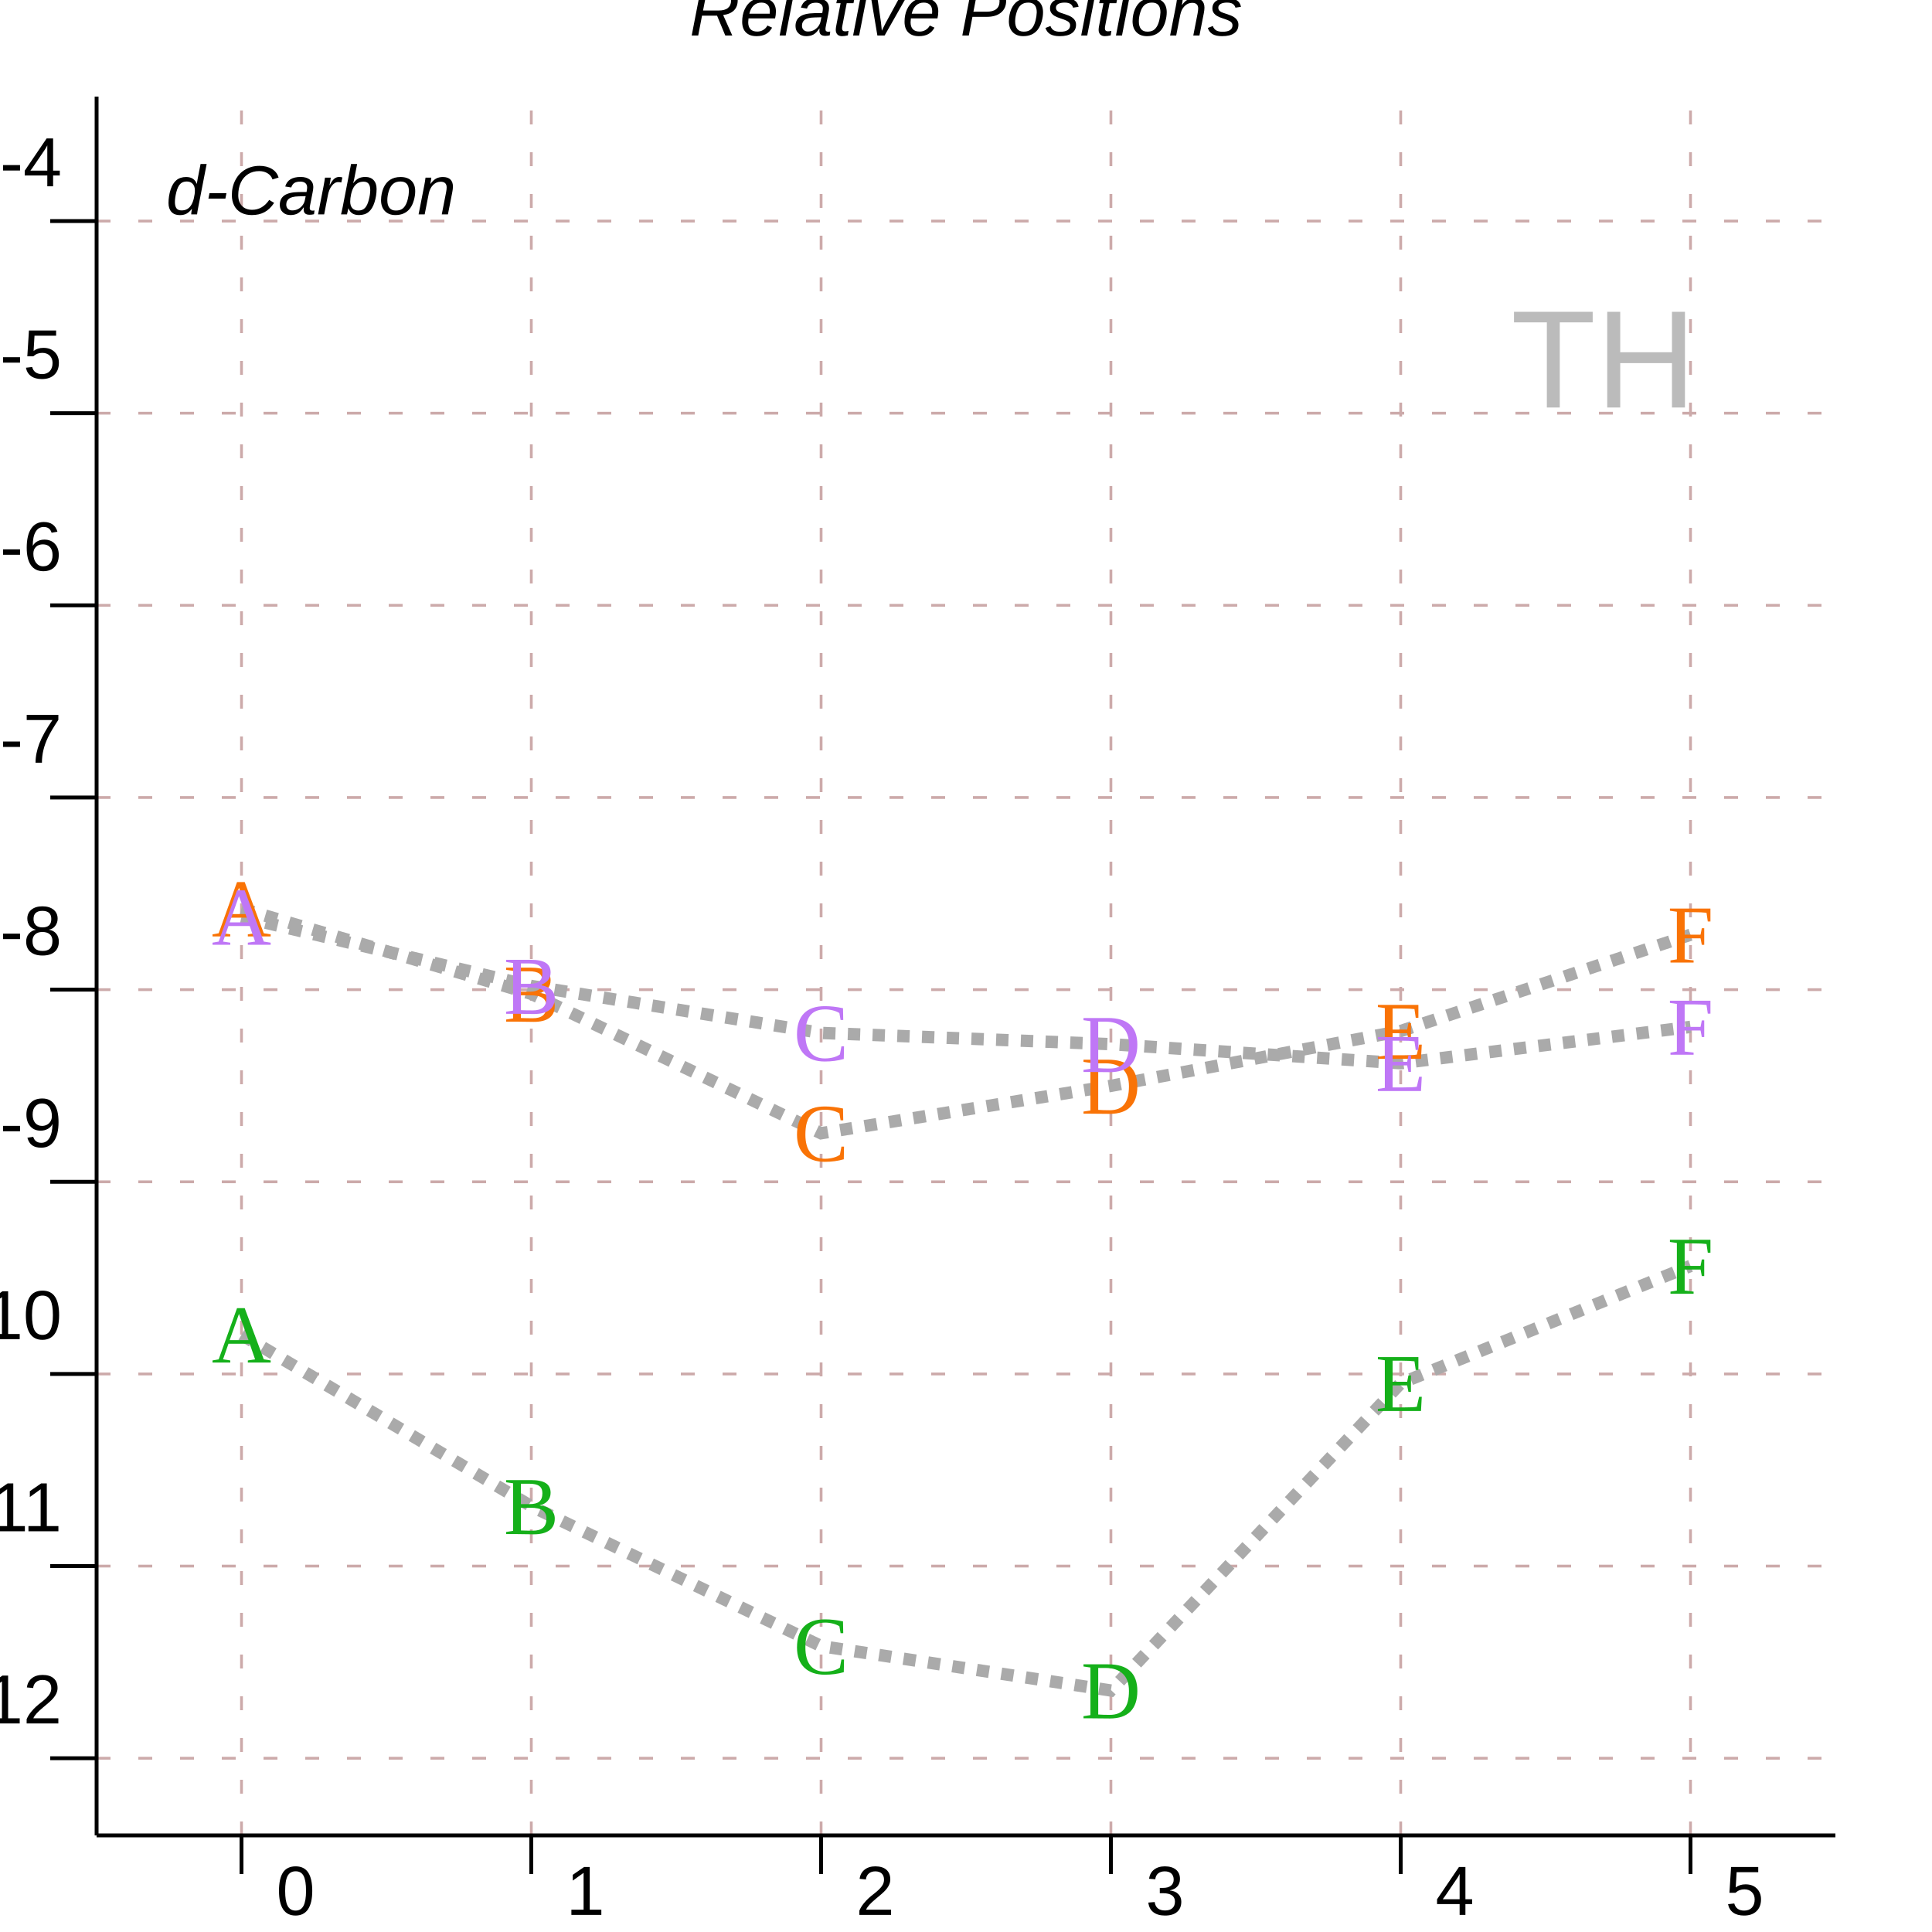
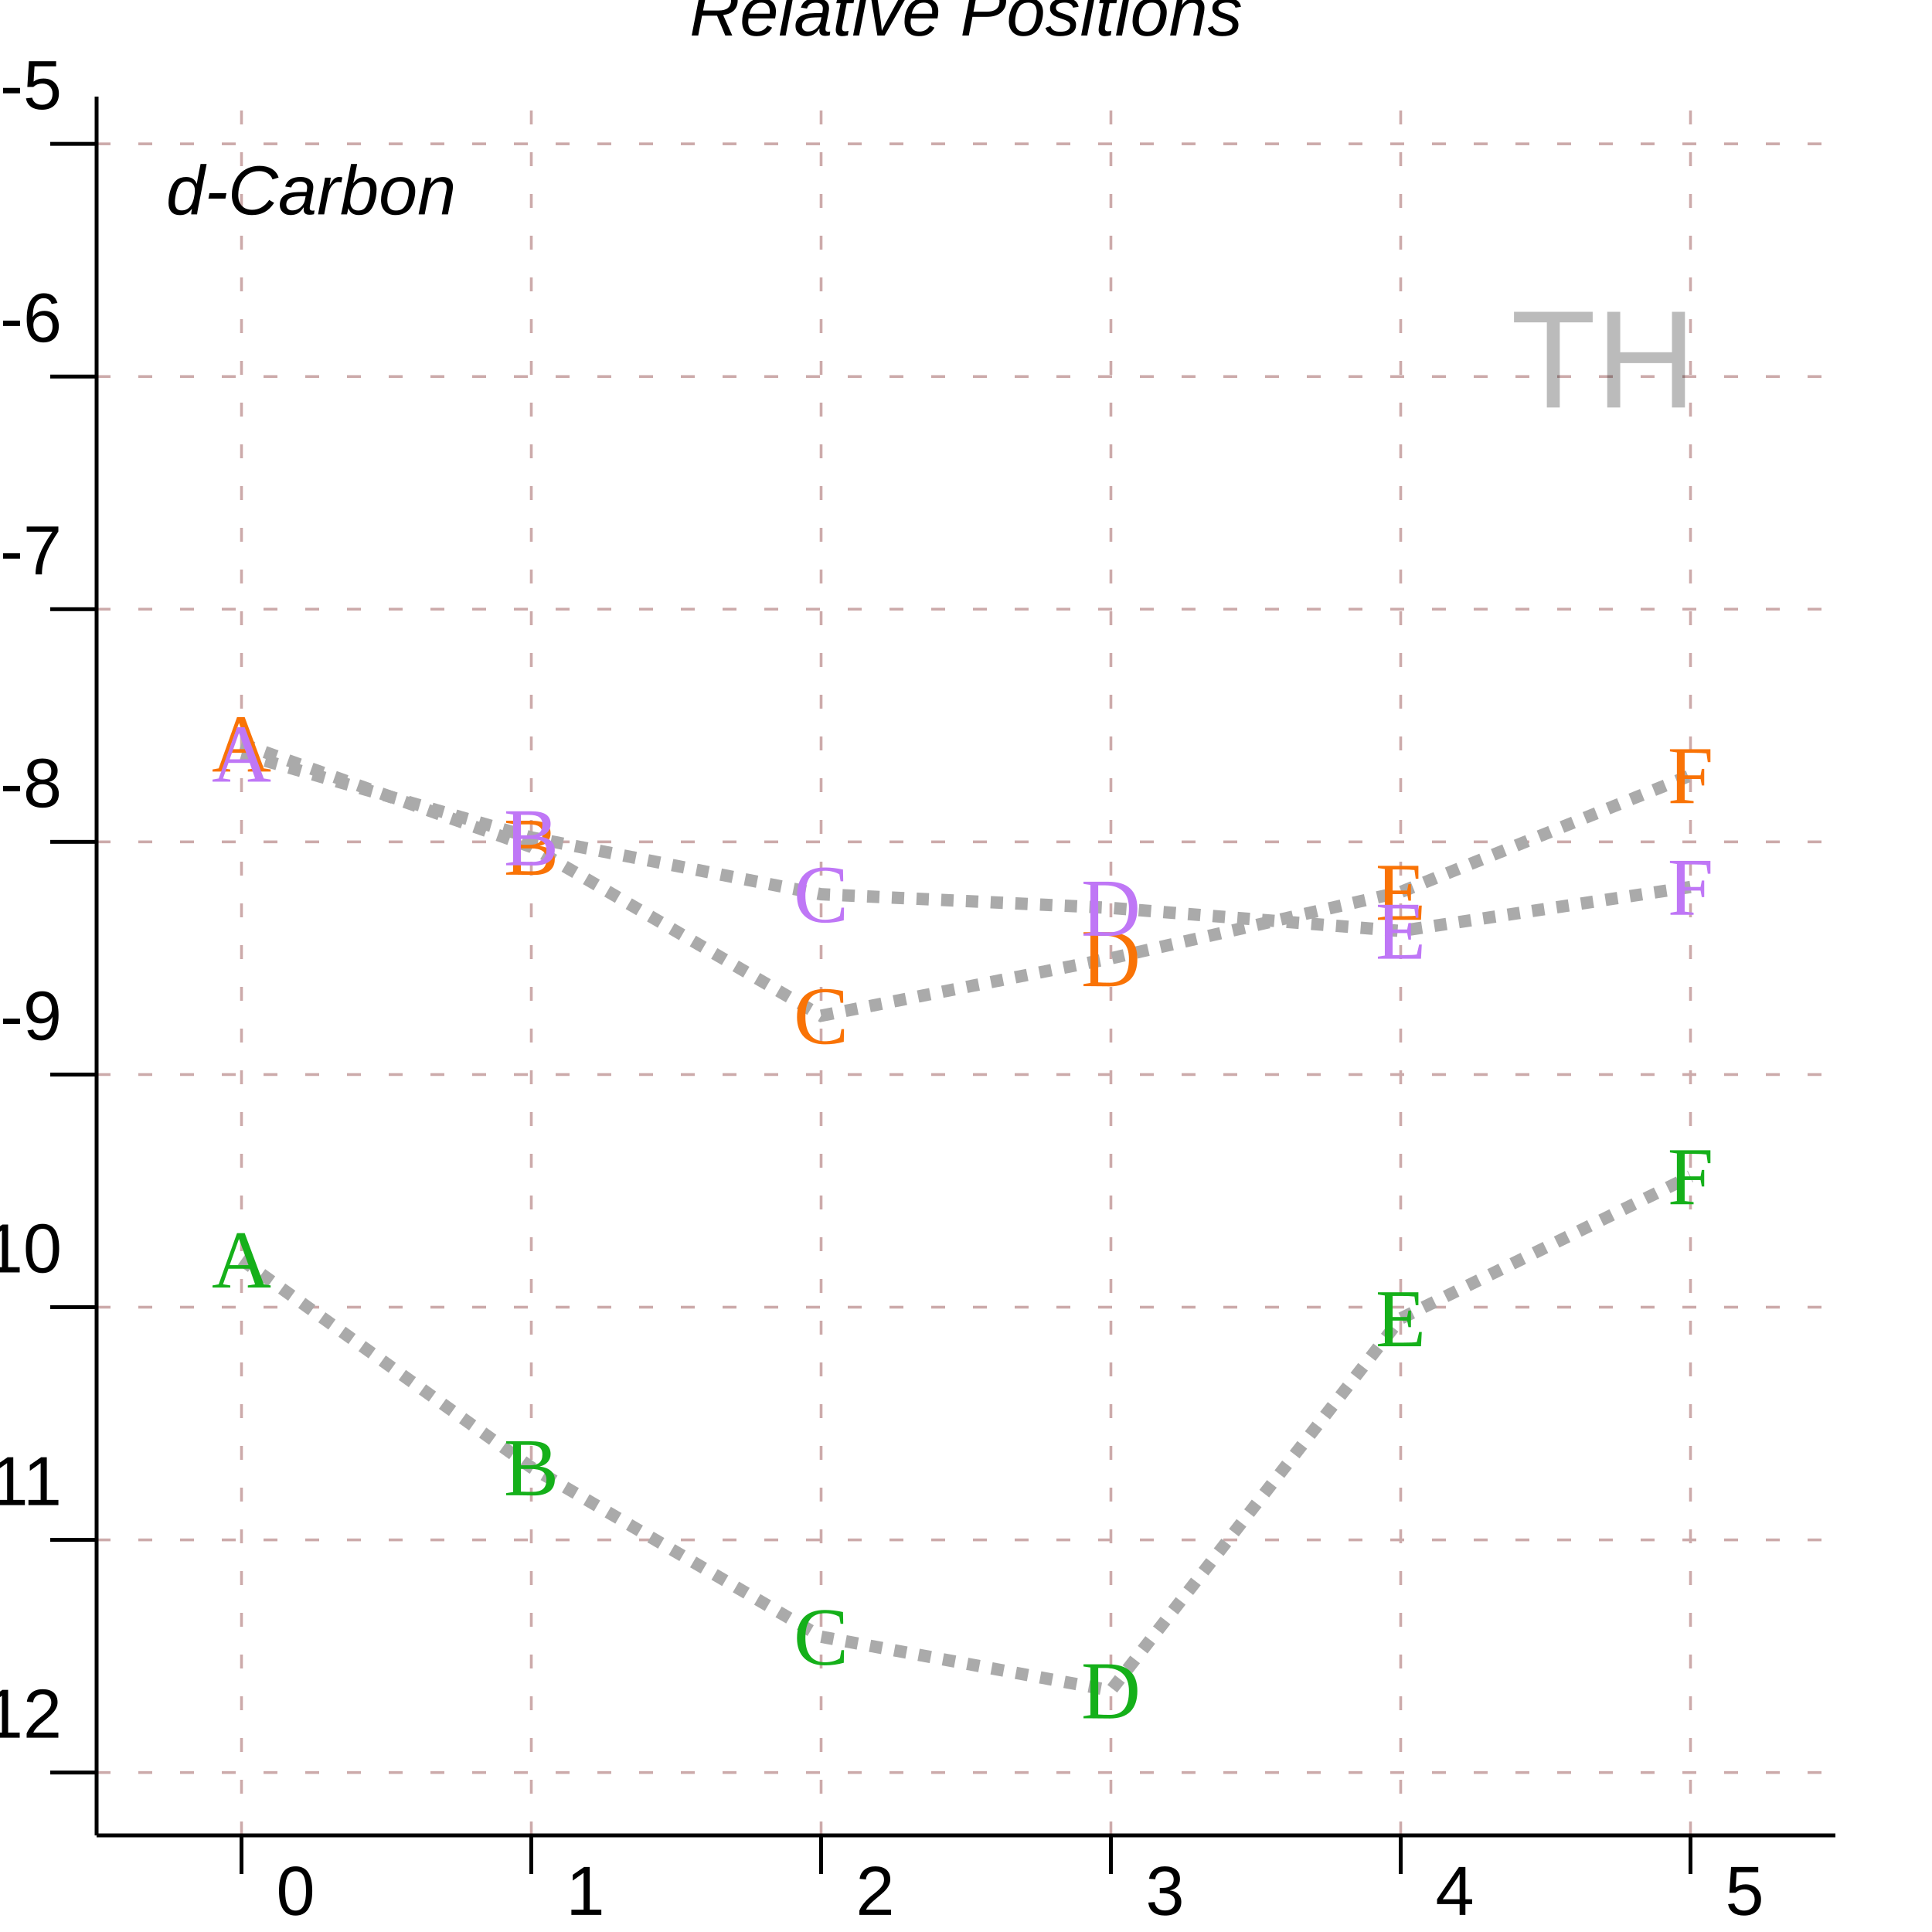
<svg xmlns="http://www.w3.org/2000/svg" version="1.1" viewBox="0 0 500 500">
  <g>
    <g stroke-dasharray="3.6 7.2" stroke-width="0.72" stroke="#caa">
      <line x1="62.50" x2="62.50" y1="475.00" y2="25.00" />
      <line x1="137.50" x2="137.50" y1="475.00" y2="25.00" />
      <line x1="212.50" x2="212.50" y1="475.00" y2="25.00" />
      <line x1="287.50" x2="287.50" y1="475.00" y2="25.00" />
      <line x1="362.50" x2="362.50" y1="475.00" y2="25.00" />
      <line x1="437.50" x2="437.50" y1="475.00" y2="25.00" />
-       <line x1="25.00" x2="475.00" y1="455.03" y2="455.03" />
-       <line x1="25.00" x2="475.00" y1="405.30" y2="405.30" />
-       <line x1="25.00" x2="475.00" y1="355.58" y2="355.58" />
-       <line x1="25.00" x2="475.00" y1="305.85" y2="305.85" />
-       <line x1="25.00" x2="475.00" y1="256.12" y2="256.12" />
-       <line x1="25.00" x2="475.00" y1="206.39" y2="206.39" />
-       <line x1="25.00" x2="475.00" y1="156.66" y2="156.66" />
-       <line x1="25.00" x2="475.00" y1="106.93" y2="106.93" />
-       <line x1="25.00" x2="475.00" y1="57.21" y2="57.21" />
+       <line x1="25.00" x2="475.00" y1="458.73" y2="458.73" />
+       <line x1="25.00" x2="475.00" y1="398.52" y2="398.52" />
+       <line x1="25.00" x2="475.00" y1="338.30" y2="338.30" />
+       <line x1="25.00" x2="475.00" y1="278.09" y2="278.09" />
+       <line x1="25.00" x2="475.00" y1="217.87" y2="217.87" />
+       <line x1="25.00" x2="475.00" y1="157.66" y2="157.66" />
+       <line x1="25.00" x2="475.00" y1="97.45" y2="97.45" />
+       <line x1="25.00" x2="475.00" y1="37.23" y2="37.23" />
    </g>
    <g>
      <text dominant-baseline="hanging" dx="-36.0" dy="18.0" fill="#0004" font-family="Arial, sans-serif" font-size="36" stroke="none" text-anchor="end" x="475.00" y="62.50">TH</text>
    </g>
    <g>
      <text dominant-baseline="text-bottom" dy="-12.0" fill="black" font-family="Arial, sans-serif" font-size="18.0" font-style="italic" stroke="none" text-anchor="middle" x="250.00" y="25.00">Relative Positions</text>
    </g>
    <g>
      <text dominant-baseline="hanging" dx="18.0" dy="18.0" fill="black" font-family="Arial, sans-serif" font-size="18.0" font-style="italic" stroke="none" text-anchor="beginning" text-orientation="sideways" x="25.00" y="25.00">d-Carbon</text>
    </g>
-     <polyline fill="none" points="62.50,345.43 137.50,389.82 212.50,426.01 287.50,437.50 362.50,357.98 437.50,327.62" stroke-dasharray="3.2 3.2" stroke-width="3.2" stroke="#aaa" />
-     <polyline fill="none" points="62.50,235.15 137.50,257.20 212.50,293.28 287.50,281.02 362.50,266.83 437.50,241.90" stroke-dasharray="3.2 3.2" stroke-width="3.2" stroke="#aaa" />
-     <polyline fill="none" points="62.50,237.31 137.50,255.17 212.50,267.32 287.50,270.23 362.50,275.16 437.50,265.76" stroke-dasharray="3.2 3.2" stroke-width="3.2" stroke="#aaa" />
+     <polyline fill="none" points="62.50,326.01 137.50,379.77 212.50,423.58 287.50,437.50 362.50,341.22 437.50,304.45" stroke-dasharray="3.2 3.2" stroke-width="3.2" stroke="#aaa" />
+     <polyline fill="none" points="62.50,192.48 137.50,219.18 212.50,262.87 287.50,248.02 362.50,230.85 437.50,200.66" stroke-dasharray="3.2 3.2" stroke-width="3.2" stroke="#aaa" />
+     <polyline fill="none" points="62.50,195.10 137.50,216.73 212.50,231.43 287.50,234.96 362.50,240.93 437.50,229.55" stroke-dasharray="3.2 3.2" stroke-width="3.2" stroke="#aaa" />
    <g>
-       <text dominant-baseline="central" fill="#15b01a" font-size="21.333" stroke="none" text-anchor="middle" x="62.50" y="345.43">A</text>
-       <text dominant-baseline="central" fill="#15b01a" font-size="21.333" stroke="none" text-anchor="middle" x="137.50" y="389.82">B</text>
-       <text dominant-baseline="central" fill="#15b01a" font-size="21.333" stroke="none" text-anchor="middle" x="212.50" y="426.01">C</text>
+       <text dominant-baseline="central" fill="#15b01a" font-size="21.333" stroke="none" text-anchor="middle" x="62.50" y="326.01">A</text>
+       <text dominant-baseline="central" fill="#15b01a" font-size="21.333" stroke="none" text-anchor="middle" x="137.50" y="379.77">B</text>
+       <text dominant-baseline="central" fill="#15b01a" font-size="21.333" stroke="none" text-anchor="middle" x="212.50" y="423.58">C</text>
      <text dominant-baseline="central" fill="#15b01a" font-size="21.333" stroke="none" text-anchor="middle" x="287.50" y="437.50">D</text>
-       <text dominant-baseline="central" fill="#15b01a" font-size="21.333" stroke="none" text-anchor="middle" x="362.50" y="357.98">E</text>
-       <text dominant-baseline="central" fill="#15b01a" font-size="21.333" stroke="none" text-anchor="middle" x="437.50" y="327.62">F</text>
+       <text dominant-baseline="central" fill="#15b01a" font-size="21.333" stroke="none" text-anchor="middle" x="362.50" y="341.22">E</text>
+       <text dominant-baseline="central" fill="#15b01a" font-size="21.333" stroke="none" text-anchor="middle" x="437.50" y="304.45">F</text>
    </g>
    <g>
-       <text dominant-baseline="central" fill="#f97306" font-size="21.333" stroke="none" text-anchor="middle" x="62.50" y="235.15">A</text>
-       <text dominant-baseline="central" fill="#f97306" font-size="21.333" stroke="none" text-anchor="middle" x="137.50" y="257.20">B</text>
-       <text dominant-baseline="central" fill="#f97306" font-size="21.333" stroke="none" text-anchor="middle" x="212.50" y="293.28">C</text>
-       <text dominant-baseline="central" fill="#f97306" font-size="21.333" stroke="none" text-anchor="middle" x="287.50" y="281.02">D</text>
-       <text dominant-baseline="central" fill="#f97306" font-size="21.333" stroke="none" text-anchor="middle" x="362.50" y="266.83">E</text>
-       <text dominant-baseline="central" fill="#f97306" font-size="21.333" stroke="none" text-anchor="middle" x="437.50" y="241.90">F</text>
+       <text dominant-baseline="central" fill="#f97306" font-size="21.333" stroke="none" text-anchor="middle" x="62.50" y="192.48">A</text>
+       <text dominant-baseline="central" fill="#f97306" font-size="21.333" stroke="none" text-anchor="middle" x="137.50" y="219.18">B</text>
+       <text dominant-baseline="central" fill="#f97306" font-size="21.333" stroke="none" text-anchor="middle" x="212.50" y="262.87">C</text>
+       <text dominant-baseline="central" fill="#f97306" font-size="21.333" stroke="none" text-anchor="middle" x="287.50" y="248.02">D</text>
+       <text dominant-baseline="central" fill="#f97306" font-size="21.333" stroke="none" text-anchor="middle" x="362.50" y="230.85">E</text>
+       <text dominant-baseline="central" fill="#f97306" font-size="21.333" stroke="none" text-anchor="middle" x="437.50" y="200.66">F</text>
    </g>
    <g>
-       <text dominant-baseline="central" fill="#bf77f6" font-size="21.333" stroke="none" text-anchor="middle" x="62.50" y="237.31">A</text>
-       <text dominant-baseline="central" fill="#bf77f6" font-size="21.333" stroke="none" text-anchor="middle" x="137.50" y="255.17">B</text>
-       <text dominant-baseline="central" fill="#bf77f6" font-size="21.333" stroke="none" text-anchor="middle" x="212.50" y="267.32">C</text>
-       <text dominant-baseline="central" fill="#bf77f6" font-size="21.333" stroke="none" text-anchor="middle" x="287.50" y="270.23">D</text>
-       <text dominant-baseline="central" fill="#bf77f6" font-size="21.333" stroke="none" text-anchor="middle" x="362.50" y="275.16">E</text>
-       <text dominant-baseline="central" fill="#bf77f6" font-size="21.333" stroke="none" text-anchor="middle" x="437.50" y="265.76">F</text>
+       <text dominant-baseline="central" fill="#bf77f6" font-size="21.333" stroke="none" text-anchor="middle" x="62.50" y="195.10">A</text>
+       <text dominant-baseline="central" fill="#bf77f6" font-size="21.333" stroke="none" text-anchor="middle" x="137.50" y="216.73">B</text>
+       <text dominant-baseline="central" fill="#bf77f6" font-size="21.333" stroke="none" text-anchor="middle" x="212.50" y="231.43">C</text>
+       <text dominant-baseline="central" fill="#bf77f6" font-size="21.333" stroke="none" text-anchor="middle" x="287.50" y="234.96">D</text>
+       <text dominant-baseline="central" fill="#bf77f6" font-size="21.333" stroke="none" text-anchor="middle" x="362.50" y="240.93">E</text>
+       <text dominant-baseline="central" fill="#bf77f6" font-size="21.333" stroke="none" text-anchor="middle" x="437.50" y="229.55">F</text>
    </g>
    <g stroke="black">
      <line x1="62.50" x2="62.50" y1="475.00" y2="485.00" />
      <line x1="137.50" x2="137.50" y1="475.00" y2="485.00" />
      <line x1="212.50" x2="212.50" y1="475.00" y2="485.00" />
      <line x1="287.50" x2="287.50" y1="475.00" y2="485.00" />
      <line x1="362.50" x2="362.50" y1="475.00" y2="485.00" />
      <line x1="437.50" x2="437.50" y1="475.00" y2="485.00" />
      <g fill="black" font-family="Arial, sans-serif" font-size="18.0" stroke="none" text-anchor="start" transform="translate(9.0 0.0)">
        <text x="62.50" y="495.57">0</text>
        <text x="137.50" y="495.57">1</text>
        <text x="212.50" y="495.57">2</text>
        <text x="287.50" y="495.57">3</text>
        <text x="362.50" y="495.57">4</text>
        <text x="437.50" y="495.57">5</text>
      </g>
      <line x1="25.00" x2="475.00" y1="475.00" y2="475.00" />
    </g>
    <g stroke="black">
-       <line x1="25.00" x2="13.00" y1="455.03" y2="455.03" />
-       <line x1="25.00" x2="13.00" y1="405.30" y2="405.30" />
-       <line x1="25.00" x2="13.00" y1="355.58" y2="355.58" />
-       <line x1="25.00" x2="13.00" y1="305.85" y2="305.85" />
-       <line x1="25.00" x2="13.00" y1="256.12" y2="256.12" />
-       <line x1="25.00" x2="13.00" y1="206.39" y2="206.39" />
-       <line x1="25.00" x2="13.00" y1="156.66" y2="156.66" />
-       <line x1="25.00" x2="13.00" y1="106.93" y2="106.93" />
-       <line x1="25.00" x2="13.00" y1="57.21" y2="57.21" />
+       <line x1="25.00" x2="13.00" y1="458.73" y2="458.73" />
+       <line x1="25.00" x2="13.00" y1="398.52" y2="398.52" />
+       <line x1="25.00" x2="13.00" y1="338.30" y2="338.30" />
+       <line x1="25.00" x2="13.00" y1="278.09" y2="278.09" />
+       <line x1="25.00" x2="13.00" y1="217.87" y2="217.87" />
+       <line x1="25.00" x2="13.00" y1="157.66" y2="157.66" />
+       <line x1="25.00" x2="13.00" y1="97.45" y2="97.45" />
+       <line x1="25.00" x2="13.00" y1="37.23" y2="37.23" />
      <g fill="black" font-family="Arial, sans-serif" font-size="18.0" stroke="none" text-anchor="end">
-         <text x="16.00" y="446.03">-12</text>
-         <text x="16.00" y="396.30">-11</text>
-         <text x="16.00" y="346.58">-10</text>
-         <text x="16.00" y="296.85">-9</text>
-         <text x="16.00" y="247.12">-8</text>
-         <text x="16.00" y="197.39">-7</text>
-         <text x="16.00" y="147.66">-6</text>
-         <text x="16.00" y="97.93">-5</text>
-         <text x="16.00" y="48.21">-4</text>
+         <text x="16.00" y="449.73">-12</text>
+         <text x="16.00" y="389.52">-11</text>
+         <text x="16.00" y="329.30">-10</text>
+         <text x="16.00" y="269.09">-9</text>
+         <text x="16.00" y="208.87">-8</text>
+         <text x="16.00" y="148.66">-7</text>
+         <text x="16.00" y="88.45">-6</text>
+         <text x="16.00" y="28.23">-5</text>
      </g>
      <line x1="25.00" x2="25.00" y1="475.00" y2="25.00" />
    </g>
  </g>
</svg>
